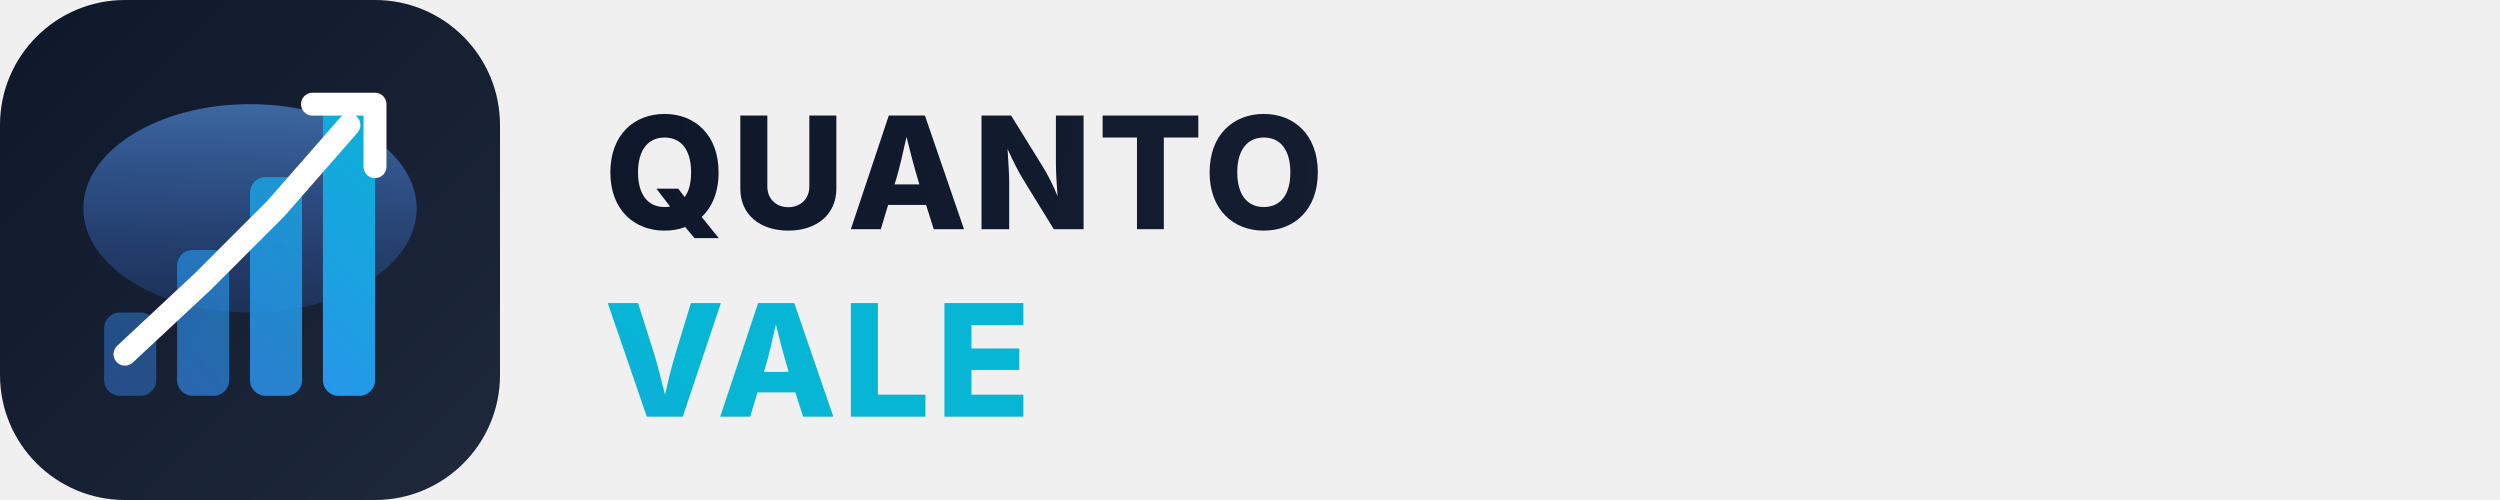
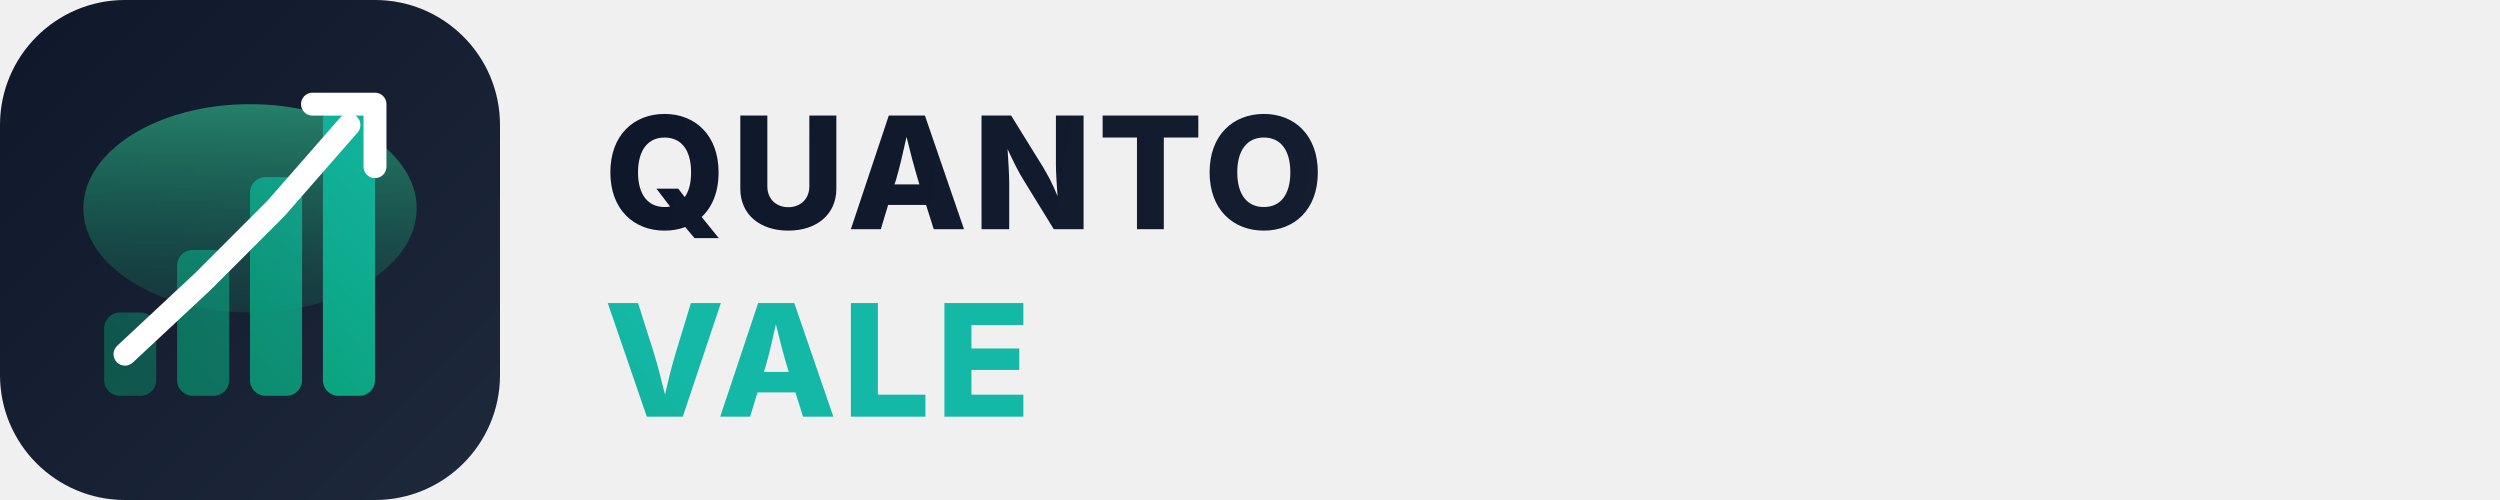
<svg xmlns="http://www.w3.org/2000/svg" viewBox="0 0 240 48" fill="none">
  <defs>
    <linearGradient id="logoBg" x1="0" y1="0" x2="48" y2="48" gradientUnits="userSpaceOnUse">
      <stop offset="0%" stop-color="#0f172a" />
      <stop offset="100%" stop-color="#1e293b" />
    </linearGradient>
    <linearGradient id="logoAccent" x1="8" y1="38" x2="40" y2="8" gradientUnits="userSpaceOnUse">
-       <stop offset="0%" stop-color="#3b82f6" />
-       <stop offset="100%" stop-color="#06b6d4" />
+       <stop offset="0%" stop-color="#059669" />
+       <stop offset="100%" stop-color="#14b8a6" />
    </linearGradient>
    <linearGradient id="logoGlow" x1="24" y1="8" x2="24" y2="40" gradientUnits="userSpaceOnUse">
-       <stop offset="0%" stop-color="#60a5fa" stop-opacity="0.6" />
-       <stop offset="100%" stop-color="#2563eb" stop-opacity="0" />
+       <stop offset="0%" stop-color="#34d399" stop-opacity="0.6" />
+       <stop offset="100%" stop-color="#047857" stop-opacity="0" />
    </linearGradient>
    <linearGradient id="textGrad" x1="60" y1="10" x2="240" y2="38" gradientUnits="userSpaceOnUse">
      <stop offset="0%" stop-color="#0f172a" />
      <stop offset="100%" stop-color="#1e293b" />
    </linearGradient>
  </defs>
  <rect width="48" height="48" rx="12" fill="url(#logoBg)" />
  <ellipse cx="24" cy="20" rx="16" ry="10" fill="url(#logoGlow)" />
  <rect x="10" y="30" width="5" height="8" rx="1.5" fill="url(#logoAccent)" opacity="0.45" />
  <rect x="17" y="24" width="5" height="14" rx="1.5" fill="url(#logoAccent)" opacity="0.65" />
  <rect x="24" y="17" width="5" height="21" rx="1.5" fill="url(#logoAccent)" opacity="0.85" />
  <rect x="31" y="10" width="5" height="28" rx="1.5" fill="url(#logoAccent)" />
  <path d="M12 34 L19.5 27 L26.5 20 L33.5 12" stroke="white" stroke-width="2.2" stroke-linecap="round" stroke-linejoin="round" fill="none" />
  <path d="M30 10 L36 10 L36 16" stroke="white" stroke-width="2.2" stroke-linecap="round" stroke-linejoin="round" fill="none" />
  <text x="58" y="22" font-family="Inter, system-ui, -apple-system, sans-serif" font-size="15" font-weight="800" letter-spacing="0.5" fill="url(#textGrad)">QUANTO</text>
  <text x="58" y="40" font-family="Inter, system-ui, -apple-system, sans-serif" font-size="15" font-weight="800" letter-spacing="0.5" fill="url(#logoAccent)">VALE</text>
</svg>
